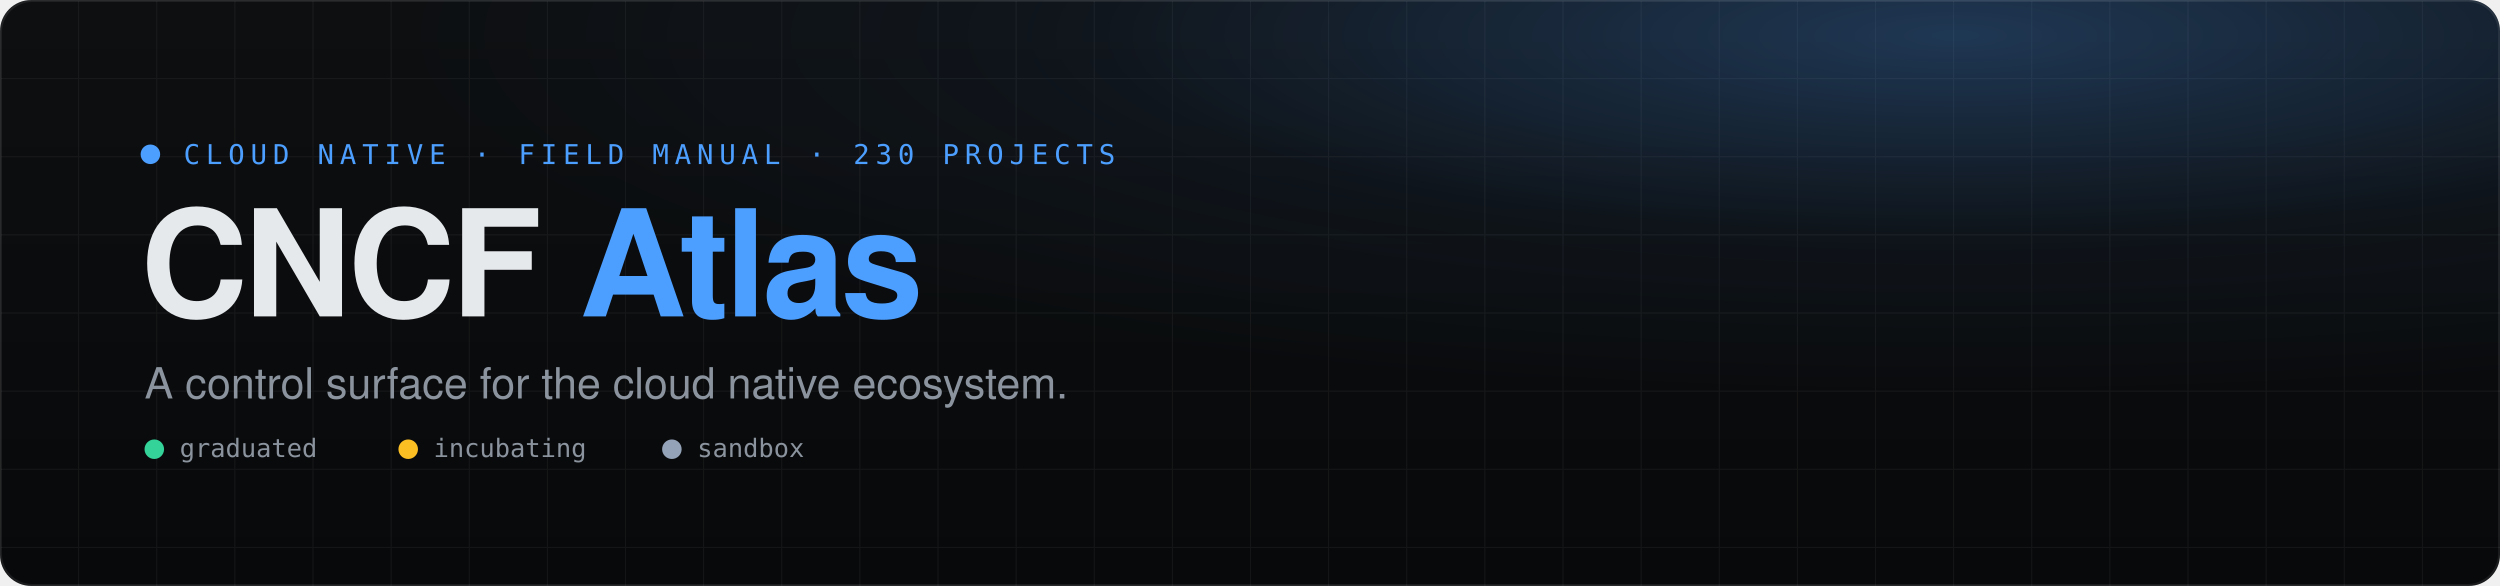
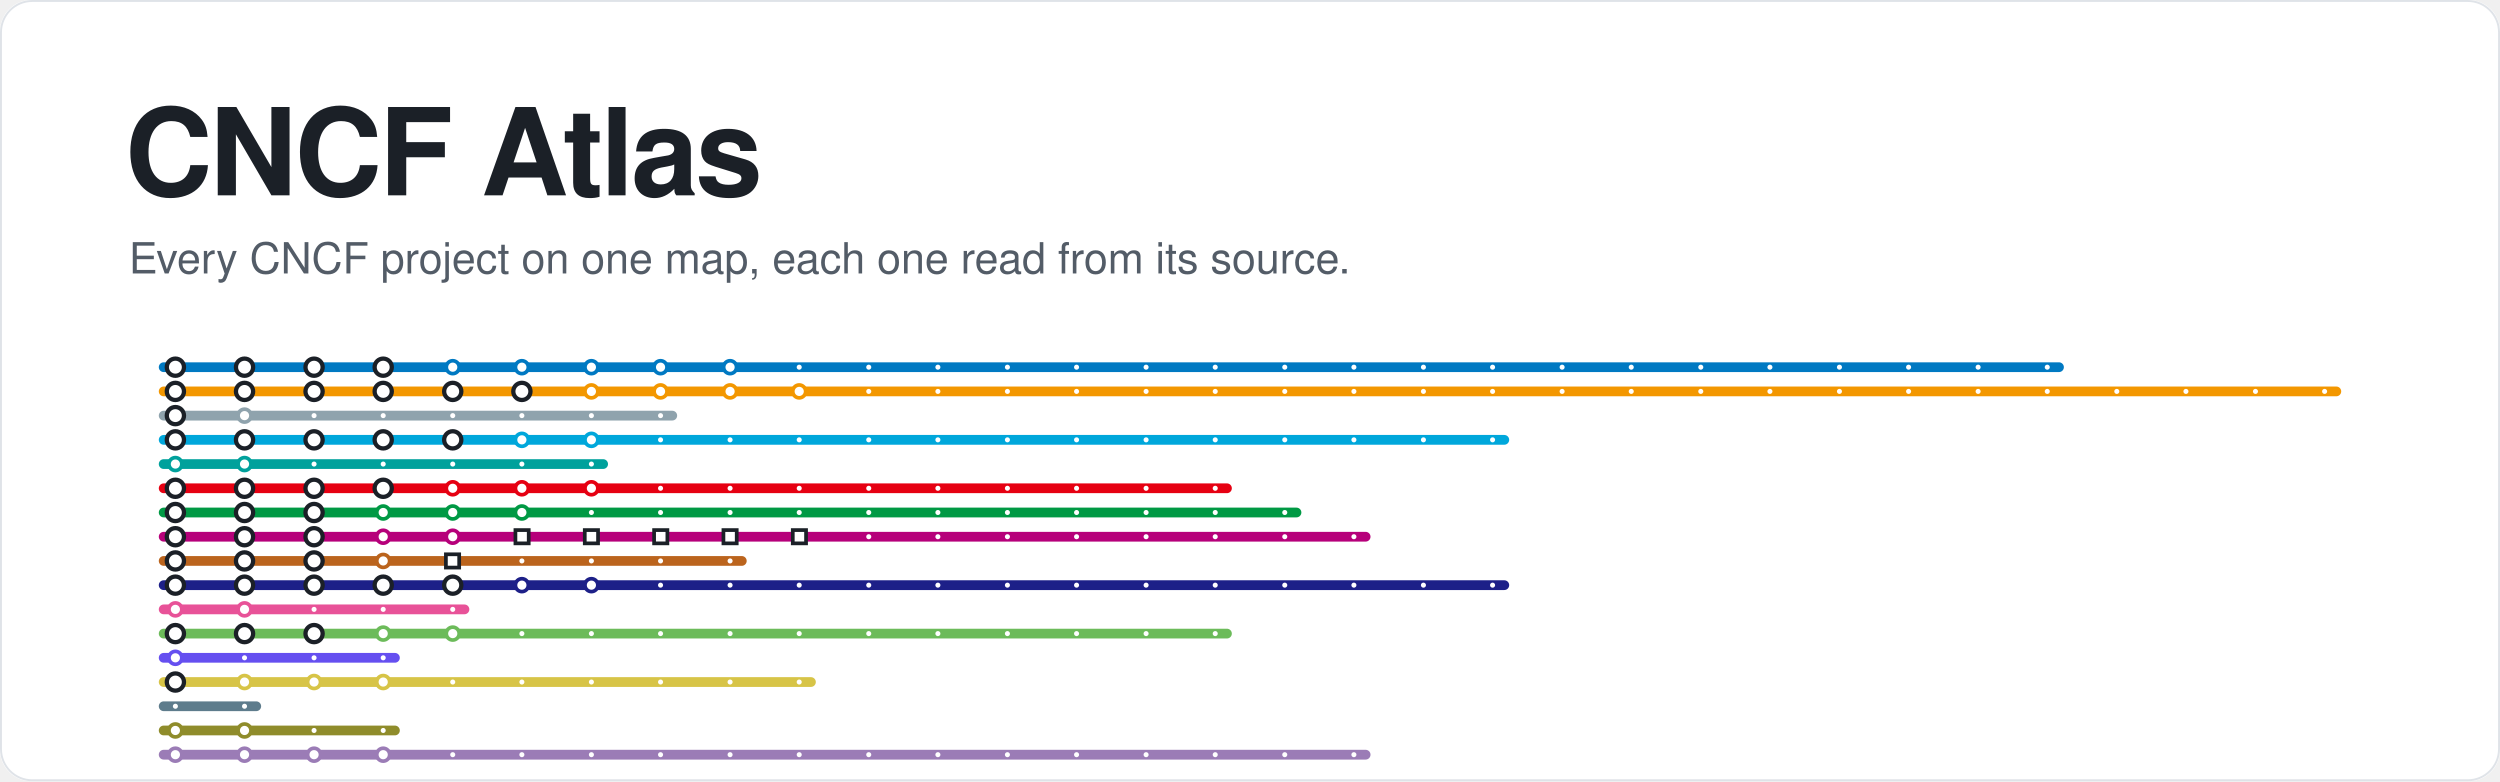
- <svg xmlns="http://www.w3.org/2000/svg" viewBox="0 0 1280 300" width="1280" height="300" role="img" aria-label="CNCF Atlas">
-   <defs>
-     <linearGradient id="ink" x1="0" y1="0" x2="0" y2="1">
-       <stop offset="0" stop-color="#0d0f11" />
-       <stop offset="1" stop-color="#08090a" />
-     </linearGradient>
-     <radialGradient id="aura" cx="78%" cy="6%" r="62%">
-       <stop offset="0" stop-color="#4d9fff" stop-opacity="0.28" />
-       <stop offset="0.55" stop-color="#4d9fff" stop-opacity="0.05" />
-       <stop offset="1" stop-color="#4d9fff" stop-opacity="0" />
-     </radialGradient>
-     <pattern id="grid" width="40" height="40" patternUnits="userSpaceOnUse">
-       <path d="M40 0H0V40" fill="none" stroke="#ffffff" stroke-opacity="0.05" stroke-width="1" />
-     </pattern>
-   </defs>
-   <rect width="1280" height="300" rx="16" fill="url(#ink)" />
-   <rect width="1280" height="300" rx="16" fill="url(#grid)" />
-   <rect width="1280" height="300" rx="16" fill="url(#aura)" />
-   <rect x="0.5" y="0.5" width="1279" height="299" rx="16" fill="none" stroke="#ffffff" stroke-opacity="0.08" />
-   <g transform="translate(72,84)">
-     <circle cx="5" cy="-5" r="5" fill="#4d9fff" />
-     <text x="22" y="0" font-family="'JetBrains Mono','SFMono-Regular',ui-monospace,monospace" font-size="14" letter-spacing="3" fill="#4d9fff">CLOUD NATIVE  ·  FIELD MANUAL  ·  230 PROJECTS</text>
-     <text x="0" y="78" font-family="'Helvetica Neue',Helvetica,Arial,sans-serif" font-size="76" font-weight="700" letter-spacing="-2" fill="#e6e9ec">CNCF <tspan fill="#4d9fff">Atlas</tspan>
-     </text>
-     <text x="2" y="120" font-family="'Helvetica Neue',Helvetica,Arial,sans-serif" font-size="22" fill="#8b949e">A control surface for the cloud native ecosystem.</text>
-     <g transform="translate(2,150)" font-family="'JetBrains Mono','SFMono-Regular',ui-monospace,monospace" font-size="13">
-       <circle cx="5" cy="-4" r="5" fill="#34d399" />
-       <text x="18" y="0" fill="#8b949e">graduated</text>
-       <circle cx="135" cy="-4" r="5" fill="#fbbf24" />
-       <text x="148" y="0" fill="#8b949e">incubating</text>
-       <circle cx="270" cy="-4" r="5" fill="#94a3b8" />
-       <text x="283" y="0" fill="#8b949e">sandbox</text>
-     </g>
-   </g>
+ <svg xmlns="http://www.w3.org/2000/svg" viewBox="0 0 1280 400" width="1280" height="400" role="img" aria-label="CNCF Atlas: every CNCF project on one map">
+   <rect width="1280" height="400" rx="16" fill="#ffffff" />
+   <rect x="0.5" y="0.5" width="1279" height="399" rx="16" fill="none" stroke="#dfe3e8" />
+   <text x="64" y="100" font-family="Overpass, 'Helvetica Neue', Helvetica, Arial, sans-serif" font-size="62" font-weight="800" letter-spacing="-1.5" fill="#1b2027">CNCF Atlas</text>
+   <text x="66" y="140" font-family="Overpass, 'Helvetica Neue', Helvetica, Arial, sans-serif" font-size="22" fill="#535c67">Every CNCF project on one map, each one read from its source.</text>
+   <line x1="83.8" y1="188.0" x2="1054.2" y2="188.0" stroke="#0079c2" stroke-width="5" stroke-linecap="round" />
+   <line x1="83.8" y1="200.4" x2="1196.2" y2="200.4" stroke="#f39700" stroke-width="5" stroke-linecap="round" />
+   <line x1="83.8" y1="212.8" x2="344.2" y2="212.8" stroke="#8fa3ad" stroke-width="5" stroke-linecap="round" />
+   <line x1="83.8" y1="225.2" x2="770.2" y2="225.2" stroke="#00a7db" stroke-width="5" stroke-linecap="round" />
+   <line x1="83.8" y1="237.6" x2="308.8" y2="237.6" stroke="#00a19c" stroke-width="5" stroke-linecap="round" />
+   <line x1="83.8" y1="250.0" x2="628.2" y2="250.0" stroke="#e60012" stroke-width="5" stroke-linecap="round" />
+   <line x1="83.8" y1="262.4" x2="663.8" y2="262.4" stroke="#009944" stroke-width="5" stroke-linecap="round" />
+   <line x1="83.8" y1="274.8" x2="699.2" y2="274.8" stroke="#b6007a" stroke-width="5" stroke-linecap="round" />
+   <line x1="83.8" y1="287.2" x2="379.8" y2="287.2" stroke="#bb641d" stroke-width="5" stroke-linecap="round" />
+   <line x1="83.8" y1="299.6" x2="770.2" y2="299.6" stroke="#1d2088" stroke-width="5" stroke-linecap="round" />
+   <line x1="83.8" y1="312.0" x2="237.8" y2="312.0" stroke="#e85298" stroke-width="5" stroke-linecap="round" />
+   <line x1="83.8" y1="324.4" x2="628.2" y2="324.4" stroke="#6cbb5a" stroke-width="5" stroke-linecap="round" />
+   <line x1="83.8" y1="336.8" x2="202.2" y2="336.8" stroke="#654ff0" stroke-width="5" stroke-linecap="round" />
+   <line x1="83.8" y1="349.2" x2="415.2" y2="349.2" stroke="#d7c447" stroke-width="5" stroke-linecap="round" />
+   <line x1="83.8" y1="361.6" x2="131.2" y2="361.6" stroke="#5e7c8c" stroke-width="5" stroke-linecap="round" />
+   <line x1="83.8" y1="374.0" x2="202.2" y2="374.0" stroke="#8f8c2b" stroke-width="5" stroke-linecap="round" />
+   <line x1="83.8" y1="386.4" x2="699.2" y2="386.4" stroke="#9b7cb6" stroke-width="5" stroke-linecap="round" />
+   <circle cx="89.8" cy="188.0" r="4.4" fill="#fff" stroke="#1b2027" stroke-width="2.2" />
+   <circle cx="125.2" cy="188.0" r="4.4" fill="#fff" stroke="#1b2027" stroke-width="2.2" />
+   <circle cx="160.8" cy="188.0" r="4.4" fill="#fff" stroke="#1b2027" stroke-width="2.2" />
+   <circle cx="196.2" cy="188.0" r="4.4" fill="#fff" stroke="#1b2027" stroke-width="2.2" />
+   <circle cx="231.8" cy="188.0" r="3.3" fill="#fff" stroke="#0079c2" stroke-width="1.9" />
+   <circle cx="267.2" cy="188.0" r="3.3" fill="#fff" stroke="#0079c2" stroke-width="1.9" />
+   <circle cx="302.8" cy="188.0" r="3.3" fill="#fff" stroke="#0079c2" stroke-width="1.9" />
+   <circle cx="338.2" cy="188.0" r="3.3" fill="#fff" stroke="#0079c2" stroke-width="1.9" />
+   <circle cx="373.8" cy="188.0" r="3.3" fill="#fff" stroke="#0079c2" stroke-width="1.9" />
+   <circle cx="409.2" cy="188.0" r="1.3" fill="#fff" />
+   <circle cx="444.8" cy="188.0" r="1.3" fill="#fff" />
+   <circle cx="480.2" cy="188.0" r="1.3" fill="#fff" />
+   <circle cx="515.8" cy="188.0" r="1.3" fill="#fff" />
+   <circle cx="551.2" cy="188.0" r="1.3" fill="#fff" />
+   <circle cx="586.8" cy="188.0" r="1.3" fill="#fff" />
+   <circle cx="622.2" cy="188.0" r="1.3" fill="#fff" />
+   <circle cx="657.8" cy="188.0" r="1.3" fill="#fff" />
+   <circle cx="693.2" cy="188.0" r="1.3" fill="#fff" />
+   <circle cx="728.8" cy="188.0" r="1.3" fill="#fff" />
+   <circle cx="764.2" cy="188.0" r="1.3" fill="#fff" />
+   <circle cx="799.8" cy="188.0" r="1.3" fill="#fff" />
+   <circle cx="835.2" cy="188.0" r="1.3" fill="#fff" />
+   <circle cx="870.8" cy="188.0" r="1.3" fill="#fff" />
+   <circle cx="906.2" cy="188.0" r="1.3" fill="#fff" />
+   <circle cx="941.8" cy="188.0" r="1.3" fill="#fff" />
+   <circle cx="977.2" cy="188.0" r="1.3" fill="#fff" />
+   <circle cx="1012.8" cy="188.0" r="1.3" fill="#fff" />
+   <circle cx="1048.2" cy="188.0" r="1.3" fill="#fff" />
+   <circle cx="89.8" cy="200.4" r="4.4" fill="#fff" stroke="#1b2027" stroke-width="2.2" />
+   <circle cx="125.2" cy="200.4" r="4.4" fill="#fff" stroke="#1b2027" stroke-width="2.2" />
+   <circle cx="160.8" cy="200.4" r="4.4" fill="#fff" stroke="#1b2027" stroke-width="2.2" />
+   <circle cx="196.2" cy="200.4" r="4.4" fill="#fff" stroke="#1b2027" stroke-width="2.2" />
+   <circle cx="231.8" cy="200.4" r="4.4" fill="#fff" stroke="#1b2027" stroke-width="2.2" />
+   <circle cx="267.2" cy="200.4" r="4.4" fill="#fff" stroke="#1b2027" stroke-width="2.2" />
+   <circle cx="302.8" cy="200.4" r="3.3" fill="#fff" stroke="#f39700" stroke-width="1.9" />
+   <circle cx="338.2" cy="200.4" r="3.3" fill="#fff" stroke="#f39700" stroke-width="1.9" />
+   <circle cx="373.8" cy="200.4" r="3.3" fill="#fff" stroke="#f39700" stroke-width="1.9" />
+   <circle cx="409.2" cy="200.4" r="3.3" fill="#fff" stroke="#f39700" stroke-width="1.9" />
+   <circle cx="444.8" cy="200.4" r="1.3" fill="#fff" />
+   <circle cx="480.2" cy="200.4" r="1.3" fill="#fff" />
+   <circle cx="515.8" cy="200.4" r="1.3" fill="#fff" />
+   <circle cx="551.2" cy="200.4" r="1.3" fill="#fff" />
+   <circle cx="586.8" cy="200.4" r="1.3" fill="#fff" />
+   <circle cx="622.2" cy="200.4" r="1.3" fill="#fff" />
+   <circle cx="657.8" cy="200.4" r="1.3" fill="#fff" />
+   <circle cx="693.2" cy="200.4" r="1.3" fill="#fff" />
+   <circle cx="728.8" cy="200.4" r="1.3" fill="#fff" />
+   <circle cx="764.2" cy="200.4" r="1.3" fill="#fff" />
+   <circle cx="799.8" cy="200.4" r="1.3" fill="#fff" />
+   <circle cx="835.2" cy="200.4" r="1.3" fill="#fff" />
+   <circle cx="870.8" cy="200.4" r="1.3" fill="#fff" />
+   <circle cx="906.2" cy="200.4" r="1.3" fill="#fff" />
+   <circle cx="941.8" cy="200.4" r="1.3" fill="#fff" />
+   <circle cx="977.2" cy="200.4" r="1.3" fill="#fff" />
+   <circle cx="1012.8" cy="200.4" r="1.3" fill="#fff" />
+   <circle cx="1048.2" cy="200.4" r="1.3" fill="#fff" />
+   <circle cx="1083.8" cy="200.4" r="1.3" fill="#fff" />
+   <circle cx="1119.2" cy="200.4" r="1.3" fill="#fff" />
+   <circle cx="1154.8" cy="200.4" r="1.3" fill="#fff" />
+   <circle cx="1190.2" cy="200.4" r="1.3" fill="#fff" />
+   <circle cx="89.8" cy="212.8" r="4.4" fill="#fff" stroke="#1b2027" stroke-width="2.2" />
+   <circle cx="125.2" cy="212.8" r="3.3" fill="#fff" stroke="#8fa3ad" stroke-width="1.9" />
+   <circle cx="160.8" cy="212.8" r="1.3" fill="#fff" />
+   <circle cx="196.2" cy="212.8" r="1.3" fill="#fff" />
+   <circle cx="231.8" cy="212.8" r="1.3" fill="#fff" />
+   <circle cx="267.2" cy="212.8" r="1.3" fill="#fff" />
+   <circle cx="302.8" cy="212.8" r="1.3" fill="#fff" />
+   <circle cx="338.2" cy="212.8" r="1.3" fill="#fff" />
+   <circle cx="89.8" cy="225.2" r="4.4" fill="#fff" stroke="#1b2027" stroke-width="2.2" />
+   <circle cx="125.2" cy="225.2" r="4.4" fill="#fff" stroke="#1b2027" stroke-width="2.2" />
+   <circle cx="160.8" cy="225.2" r="4.4" fill="#fff" stroke="#1b2027" stroke-width="2.2" />
+   <circle cx="196.2" cy="225.2" r="4.4" fill="#fff" stroke="#1b2027" stroke-width="2.2" />
+   <circle cx="231.8" cy="225.2" r="4.4" fill="#fff" stroke="#1b2027" stroke-width="2.2" />
+   <circle cx="267.2" cy="225.2" r="3.3" fill="#fff" stroke="#00a7db" stroke-width="1.9" />
+   <circle cx="302.8" cy="225.2" r="3.3" fill="#fff" stroke="#00a7db" stroke-width="1.9" />
+   <circle cx="338.2" cy="225.2" r="1.3" fill="#fff" />
+   <circle cx="373.8" cy="225.2" r="1.3" fill="#fff" />
+   <circle cx="409.2" cy="225.2" r="1.3" fill="#fff" />
+   <circle cx="444.8" cy="225.2" r="1.3" fill="#fff" />
+   <circle cx="480.2" cy="225.2" r="1.3" fill="#fff" />
+   <circle cx="515.8" cy="225.2" r="1.3" fill="#fff" />
+   <circle cx="551.2" cy="225.2" r="1.3" fill="#fff" />
+   <circle cx="586.8" cy="225.2" r="1.3" fill="#fff" />
+   <circle cx="622.2" cy="225.2" r="1.3" fill="#fff" />
+   <circle cx="657.8" cy="225.2" r="1.3" fill="#fff" />
+   <circle cx="693.2" cy="225.2" r="1.3" fill="#fff" />
+   <circle cx="728.8" cy="225.2" r="1.3" fill="#fff" />
+   <circle cx="764.2" cy="225.2" r="1.3" fill="#fff" />
+   <circle cx="89.8" cy="237.6" r="3.3" fill="#fff" stroke="#00a19c" stroke-width="1.9" />
+   <circle cx="125.2" cy="237.6" r="3.3" fill="#fff" stroke="#00a19c" stroke-width="1.9" />
+   <circle cx="160.8" cy="237.6" r="1.3" fill="#fff" />
+   <circle cx="196.2" cy="237.6" r="1.3" fill="#fff" />
+   <circle cx="231.8" cy="237.6" r="1.3" fill="#fff" />
+   <circle cx="267.2" cy="237.6" r="1.3" fill="#fff" />
+   <circle cx="302.8" cy="237.6" r="1.3" fill="#fff" />
+   <circle cx="89.8" cy="250.0" r="4.4" fill="#fff" stroke="#1b2027" stroke-width="2.2" />
+   <circle cx="125.2" cy="250.0" r="4.4" fill="#fff" stroke="#1b2027" stroke-width="2.2" />
+   <circle cx="160.8" cy="250.0" r="4.4" fill="#fff" stroke="#1b2027" stroke-width="2.2" />
+   <circle cx="196.2" cy="250.0" r="4.4" fill="#fff" stroke="#1b2027" stroke-width="2.2" />
+   <circle cx="231.8" cy="250.0" r="3.3" fill="#fff" stroke="#e60012" stroke-width="1.9" />
+   <circle cx="267.2" cy="250.0" r="3.3" fill="#fff" stroke="#e60012" stroke-width="1.9" />
+   <circle cx="302.8" cy="250.0" r="3.3" fill="#fff" stroke="#e60012" stroke-width="1.9" />
+   <circle cx="338.2" cy="250.0" r="1.3" fill="#fff" />
+   <circle cx="373.8" cy="250.0" r="1.3" fill="#fff" />
+   <circle cx="409.2" cy="250.0" r="1.3" fill="#fff" />
+   <circle cx="444.8" cy="250.0" r="1.3" fill="#fff" />
+   <circle cx="480.2" cy="250.0" r="1.3" fill="#fff" />
+   <circle cx="515.8" cy="250.0" r="1.3" fill="#fff" />
+   <circle cx="551.2" cy="250.0" r="1.3" fill="#fff" />
+   <circle cx="586.8" cy="250.0" r="1.3" fill="#fff" />
+   <circle cx="622.2" cy="250.0" r="1.3" fill="#fff" />
+   <circle cx="89.8" cy="262.4" r="4.4" fill="#fff" stroke="#1b2027" stroke-width="2.2" />
+   <circle cx="125.2" cy="262.4" r="4.4" fill="#fff" stroke="#1b2027" stroke-width="2.2" />
+   <circle cx="160.8" cy="262.4" r="4.4" fill="#fff" stroke="#1b2027" stroke-width="2.2" />
+   <circle cx="196.2" cy="262.4" r="3.3" fill="#fff" stroke="#009944" stroke-width="1.9" />
+   <circle cx="231.8" cy="262.4" r="3.3" fill="#fff" stroke="#009944" stroke-width="1.9" />
+   <circle cx="267.2" cy="262.4" r="3.3" fill="#fff" stroke="#009944" stroke-width="1.9" />
+   <circle cx="302.8" cy="262.4" r="1.3" fill="#fff" />
+   <circle cx="338.2" cy="262.4" r="1.3" fill="#fff" />
+   <circle cx="373.8" cy="262.4" r="1.3" fill="#fff" />
+   <circle cx="409.2" cy="262.4" r="1.3" fill="#fff" />
+   <circle cx="444.8" cy="262.4" r="1.3" fill="#fff" />
+   <circle cx="480.2" cy="262.4" r="1.3" fill="#fff" />
+   <circle cx="515.8" cy="262.4" r="1.3" fill="#fff" />
+   <circle cx="551.2" cy="262.4" r="1.3" fill="#fff" />
+   <circle cx="586.8" cy="262.4" r="1.3" fill="#fff" />
+   <circle cx="622.2" cy="262.4" r="1.3" fill="#fff" />
+   <circle cx="657.8" cy="262.4" r="1.3" fill="#fff" />
+   <circle cx="89.8" cy="274.8" r="4.4" fill="#fff" stroke="#1b2027" stroke-width="2.2" />
+   <circle cx="125.2" cy="274.8" r="4.4" fill="#fff" stroke="#1b2027" stroke-width="2.2" />
+   <circle cx="160.8" cy="274.8" r="4.4" fill="#fff" stroke="#1b2027" stroke-width="2.2" />
+   <circle cx="196.2" cy="274.8" r="3.3" fill="#fff" stroke="#b6007a" stroke-width="1.9" />
+   <circle cx="231.8" cy="274.8" r="3.3" fill="#fff" stroke="#b6007a" stroke-width="1.9" />
+   <rect x="263.9" y="271.4" width="6.8" height="6.8" fill="#fff" stroke="#1b2027" stroke-width="1.9" />
+   <rect x="299.4" y="271.4" width="6.8" height="6.8" fill="#fff" stroke="#1b2027" stroke-width="1.9" />
+   <rect x="334.9" y="271.4" width="6.8" height="6.8" fill="#fff" stroke="#1b2027" stroke-width="1.9" />
+   <rect x="370.4" y="271.4" width="6.8" height="6.8" fill="#fff" stroke="#1b2027" stroke-width="1.9" />
+   <rect x="405.9" y="271.4" width="6.8" height="6.8" fill="#fff" stroke="#1b2027" stroke-width="1.9" />
+   <circle cx="444.8" cy="274.8" r="1.3" fill="#fff" />
+   <circle cx="480.2" cy="274.8" r="1.3" fill="#fff" />
+   <circle cx="515.8" cy="274.8" r="1.3" fill="#fff" />
+   <circle cx="551.2" cy="274.8" r="1.3" fill="#fff" />
+   <circle cx="586.8" cy="274.8" r="1.3" fill="#fff" />
+   <circle cx="622.2" cy="274.8" r="1.3" fill="#fff" />
+   <circle cx="657.8" cy="274.8" r="1.3" fill="#fff" />
+   <circle cx="693.2" cy="274.8" r="1.3" fill="#fff" />
+   <circle cx="89.8" cy="287.2" r="4.4" fill="#fff" stroke="#1b2027" stroke-width="2.2" />
+   <circle cx="125.2" cy="287.2" r="4.4" fill="#fff" stroke="#1b2027" stroke-width="2.2" />
+   <circle cx="160.8" cy="287.2" r="4.4" fill="#fff" stroke="#1b2027" stroke-width="2.2" />
+   <circle cx="196.2" cy="287.2" r="3.3" fill="#fff" stroke="#bb641d" stroke-width="1.9" />
+   <rect x="228.3" y="283.8" width="6.8" height="6.8" fill="#fff" stroke="#1b2027" stroke-width="1.9" />
+   <circle cx="267.2" cy="287.2" r="1.3" fill="#fff" />
+   <circle cx="302.8" cy="287.2" r="1.3" fill="#fff" />
+   <circle cx="338.2" cy="287.2" r="1.3" fill="#fff" />
+   <circle cx="373.8" cy="287.2" r="1.3" fill="#fff" />
+   <circle cx="89.8" cy="299.6" r="4.4" fill="#fff" stroke="#1b2027" stroke-width="2.2" />
+   <circle cx="125.2" cy="299.6" r="4.4" fill="#fff" stroke="#1b2027" stroke-width="2.2" />
+   <circle cx="160.8" cy="299.6" r="4.4" fill="#fff" stroke="#1b2027" stroke-width="2.2" />
+   <circle cx="196.2" cy="299.6" r="4.4" fill="#fff" stroke="#1b2027" stroke-width="2.2" />
+   <circle cx="231.8" cy="299.6" r="4.4" fill="#fff" stroke="#1b2027" stroke-width="2.2" />
+   <circle cx="267.2" cy="299.6" r="3.3" fill="#fff" stroke="#1d2088" stroke-width="1.9" />
+   <circle cx="302.8" cy="299.6" r="3.3" fill="#fff" stroke="#1d2088" stroke-width="1.9" />
+   <circle cx="338.2" cy="299.6" r="1.3" fill="#fff" />
+   <circle cx="373.8" cy="299.6" r="1.3" fill="#fff" />
+   <circle cx="409.2" cy="299.6" r="1.3" fill="#fff" />
+   <circle cx="444.8" cy="299.6" r="1.3" fill="#fff" />
+   <circle cx="480.2" cy="299.6" r="1.3" fill="#fff" />
+   <circle cx="515.8" cy="299.6" r="1.3" fill="#fff" />
+   <circle cx="551.2" cy="299.6" r="1.3" fill="#fff" />
+   <circle cx="586.8" cy="299.6" r="1.3" fill="#fff" />
+   <circle cx="622.2" cy="299.6" r="1.3" fill="#fff" />
+   <circle cx="657.8" cy="299.6" r="1.3" fill="#fff" />
+   <circle cx="693.2" cy="299.6" r="1.3" fill="#fff" />
+   <circle cx="728.8" cy="299.6" r="1.3" fill="#fff" />
+   <circle cx="764.2" cy="299.6" r="1.3" fill="#fff" />
+   <circle cx="89.8" cy="312.0" r="3.3" fill="#fff" stroke="#e85298" stroke-width="1.9" />
+   <circle cx="125.2" cy="312.0" r="3.3" fill="#fff" stroke="#e85298" stroke-width="1.9" />
+   <circle cx="160.8" cy="312.0" r="1.3" fill="#fff" />
+   <circle cx="196.2" cy="312.0" r="1.3" fill="#fff" />
+   <circle cx="231.8" cy="312.0" r="1.3" fill="#fff" />
+   <circle cx="89.8" cy="324.4" r="4.4" fill="#fff" stroke="#1b2027" stroke-width="2.2" />
+   <circle cx="125.2" cy="324.4" r="4.4" fill="#fff" stroke="#1b2027" stroke-width="2.2" />
+   <circle cx="160.8" cy="324.4" r="4.4" fill="#fff" stroke="#1b2027" stroke-width="2.2" />
+   <circle cx="196.2" cy="324.4" r="3.3" fill="#fff" stroke="#6cbb5a" stroke-width="1.9" />
+   <circle cx="231.8" cy="324.4" r="3.3" fill="#fff" stroke="#6cbb5a" stroke-width="1.9" />
+   <circle cx="267.2" cy="324.4" r="1.3" fill="#fff" />
+   <circle cx="302.8" cy="324.4" r="1.3" fill="#fff" />
+   <circle cx="338.2" cy="324.4" r="1.3" fill="#fff" />
+   <circle cx="373.8" cy="324.4" r="1.3" fill="#fff" />
+   <circle cx="409.2" cy="324.4" r="1.3" fill="#fff" />
+   <circle cx="444.8" cy="324.4" r="1.3" fill="#fff" />
+   <circle cx="480.2" cy="324.4" r="1.3" fill="#fff" />
+   <circle cx="515.8" cy="324.4" r="1.3" fill="#fff" />
+   <circle cx="551.2" cy="324.4" r="1.3" fill="#fff" />
+   <circle cx="586.8" cy="324.4" r="1.3" fill="#fff" />
+   <circle cx="622.2" cy="324.4" r="1.3" fill="#fff" />
+   <circle cx="89.8" cy="336.8" r="3.3" fill="#fff" stroke="#654ff0" stroke-width="1.9" />
+   <circle cx="125.2" cy="336.8" r="1.3" fill="#fff" />
+   <circle cx="160.8" cy="336.8" r="1.3" fill="#fff" />
+   <circle cx="196.2" cy="336.8" r="1.3" fill="#fff" />
+   <circle cx="89.8" cy="349.2" r="4.4" fill="#fff" stroke="#1b2027" stroke-width="2.2" />
+   <circle cx="125.2" cy="349.2" r="3.3" fill="#fff" stroke="#d7c447" stroke-width="1.9" />
+   <circle cx="160.8" cy="349.2" r="3.3" fill="#fff" stroke="#d7c447" stroke-width="1.9" />
+   <circle cx="196.2" cy="349.2" r="3.3" fill="#fff" stroke="#d7c447" stroke-width="1.9" />
+   <circle cx="231.8" cy="349.2" r="1.3" fill="#fff" />
+   <circle cx="267.2" cy="349.2" r="1.3" fill="#fff" />
+   <circle cx="302.8" cy="349.2" r="1.3" fill="#fff" />
+   <circle cx="338.2" cy="349.2" r="1.3" fill="#fff" />
+   <circle cx="373.8" cy="349.2" r="1.3" fill="#fff" />
+   <circle cx="409.2" cy="349.2" r="1.3" fill="#fff" />
+   <circle cx="89.8" cy="361.6" r="1.3" fill="#fff" />
+   <circle cx="125.2" cy="361.6" r="1.3" fill="#fff" />
+   <circle cx="89.8" cy="374.0" r="3.3" fill="#fff" stroke="#8f8c2b" stroke-width="1.9" />
+   <circle cx="125.2" cy="374.0" r="3.3" fill="#fff" stroke="#8f8c2b" stroke-width="1.9" />
+   <circle cx="160.8" cy="374.0" r="1.3" fill="#fff" />
+   <circle cx="196.2" cy="374.0" r="1.3" fill="#fff" />
+   <circle cx="89.8" cy="386.4" r="3.3" fill="#fff" stroke="#9b7cb6" stroke-width="1.9" />
+   <circle cx="125.2" cy="386.4" r="3.3" fill="#fff" stroke="#9b7cb6" stroke-width="1.9" />
+   <circle cx="160.8" cy="386.4" r="3.3" fill="#fff" stroke="#9b7cb6" stroke-width="1.9" />
+   <circle cx="196.2" cy="386.4" r="3.3" fill="#fff" stroke="#9b7cb6" stroke-width="1.9" />
+   <circle cx="231.8" cy="386.4" r="1.3" fill="#fff" />
+   <circle cx="267.2" cy="386.4" r="1.3" fill="#fff" />
+   <circle cx="302.8" cy="386.4" r="1.3" fill="#fff" />
+   <circle cx="338.2" cy="386.4" r="1.3" fill="#fff" />
+   <circle cx="373.8" cy="386.4" r="1.3" fill="#fff" />
+   <circle cx="409.2" cy="386.4" r="1.3" fill="#fff" />
+   <circle cx="444.8" cy="386.4" r="1.3" fill="#fff" />
+   <circle cx="480.2" cy="386.4" r="1.3" fill="#fff" />
+   <circle cx="515.8" cy="386.4" r="1.3" fill="#fff" />
+   <circle cx="551.2" cy="386.4" r="1.3" fill="#fff" />
+   <circle cx="586.8" cy="386.4" r="1.3" fill="#fff" />
+   <circle cx="622.2" cy="386.4" r="1.3" fill="#fff" />
+   <circle cx="657.8" cy="386.4" r="1.3" fill="#fff" />
+   <circle cx="693.2" cy="386.4" r="1.3" fill="#fff" />
</svg>
